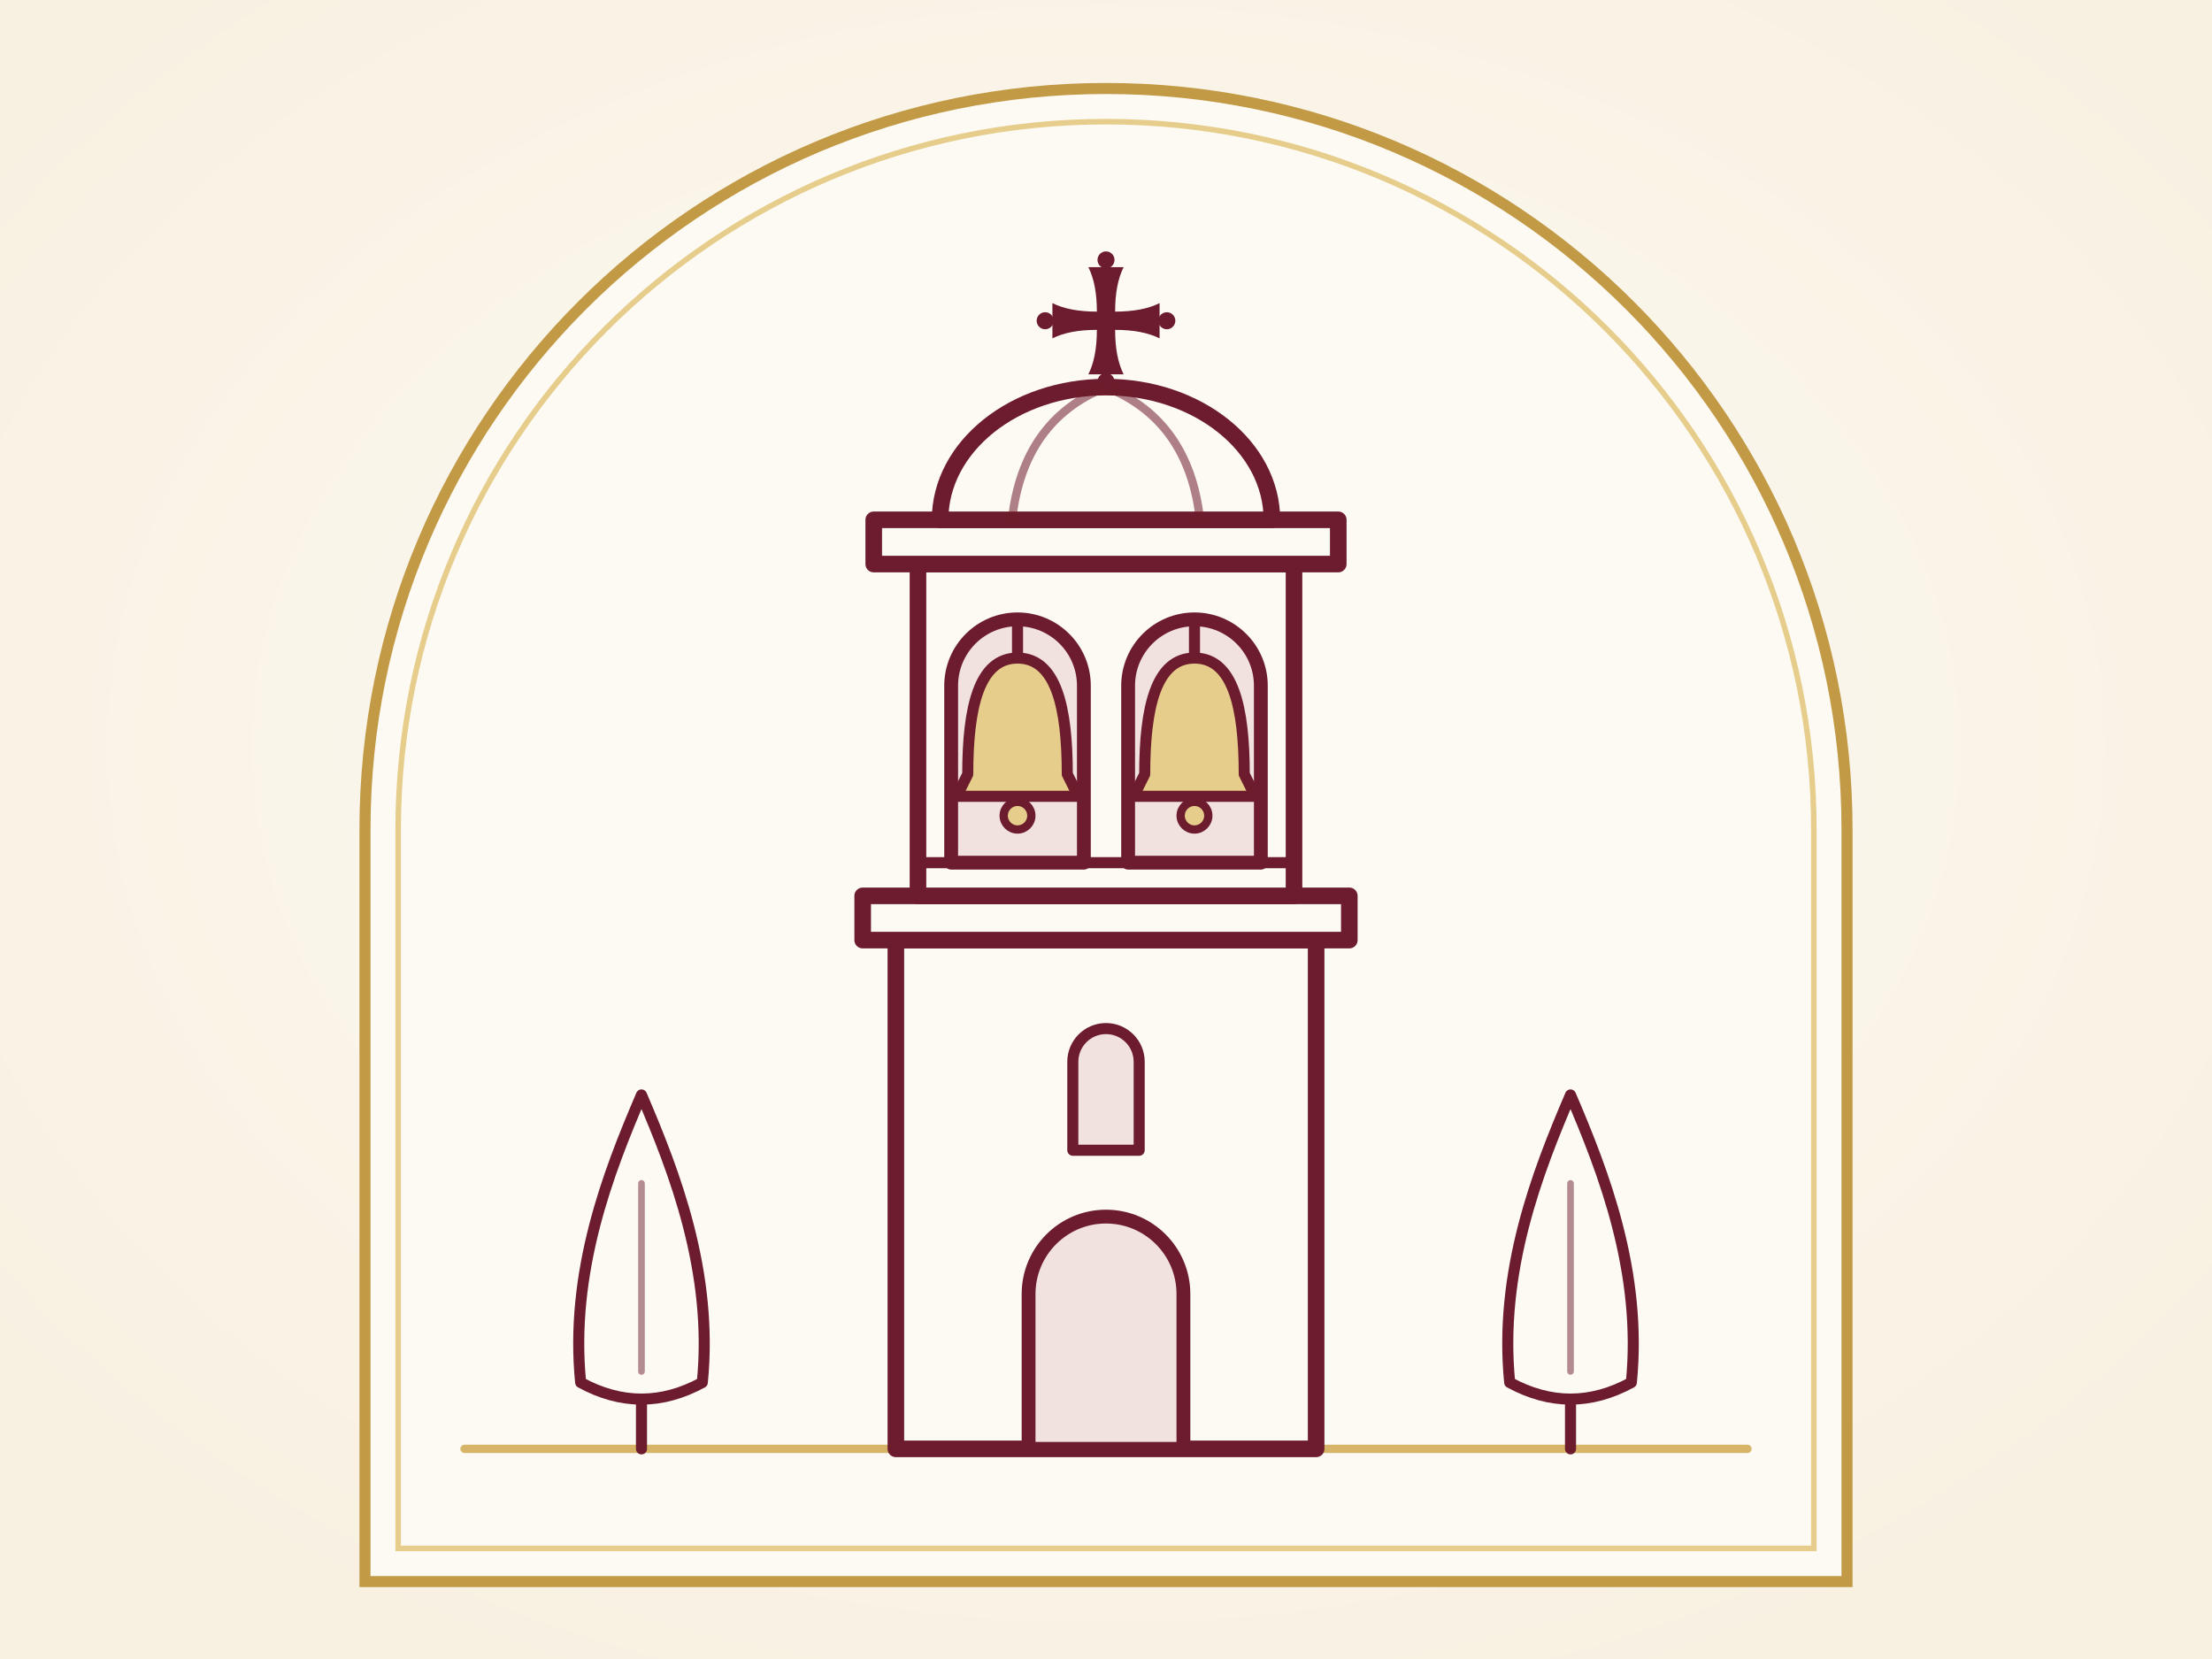
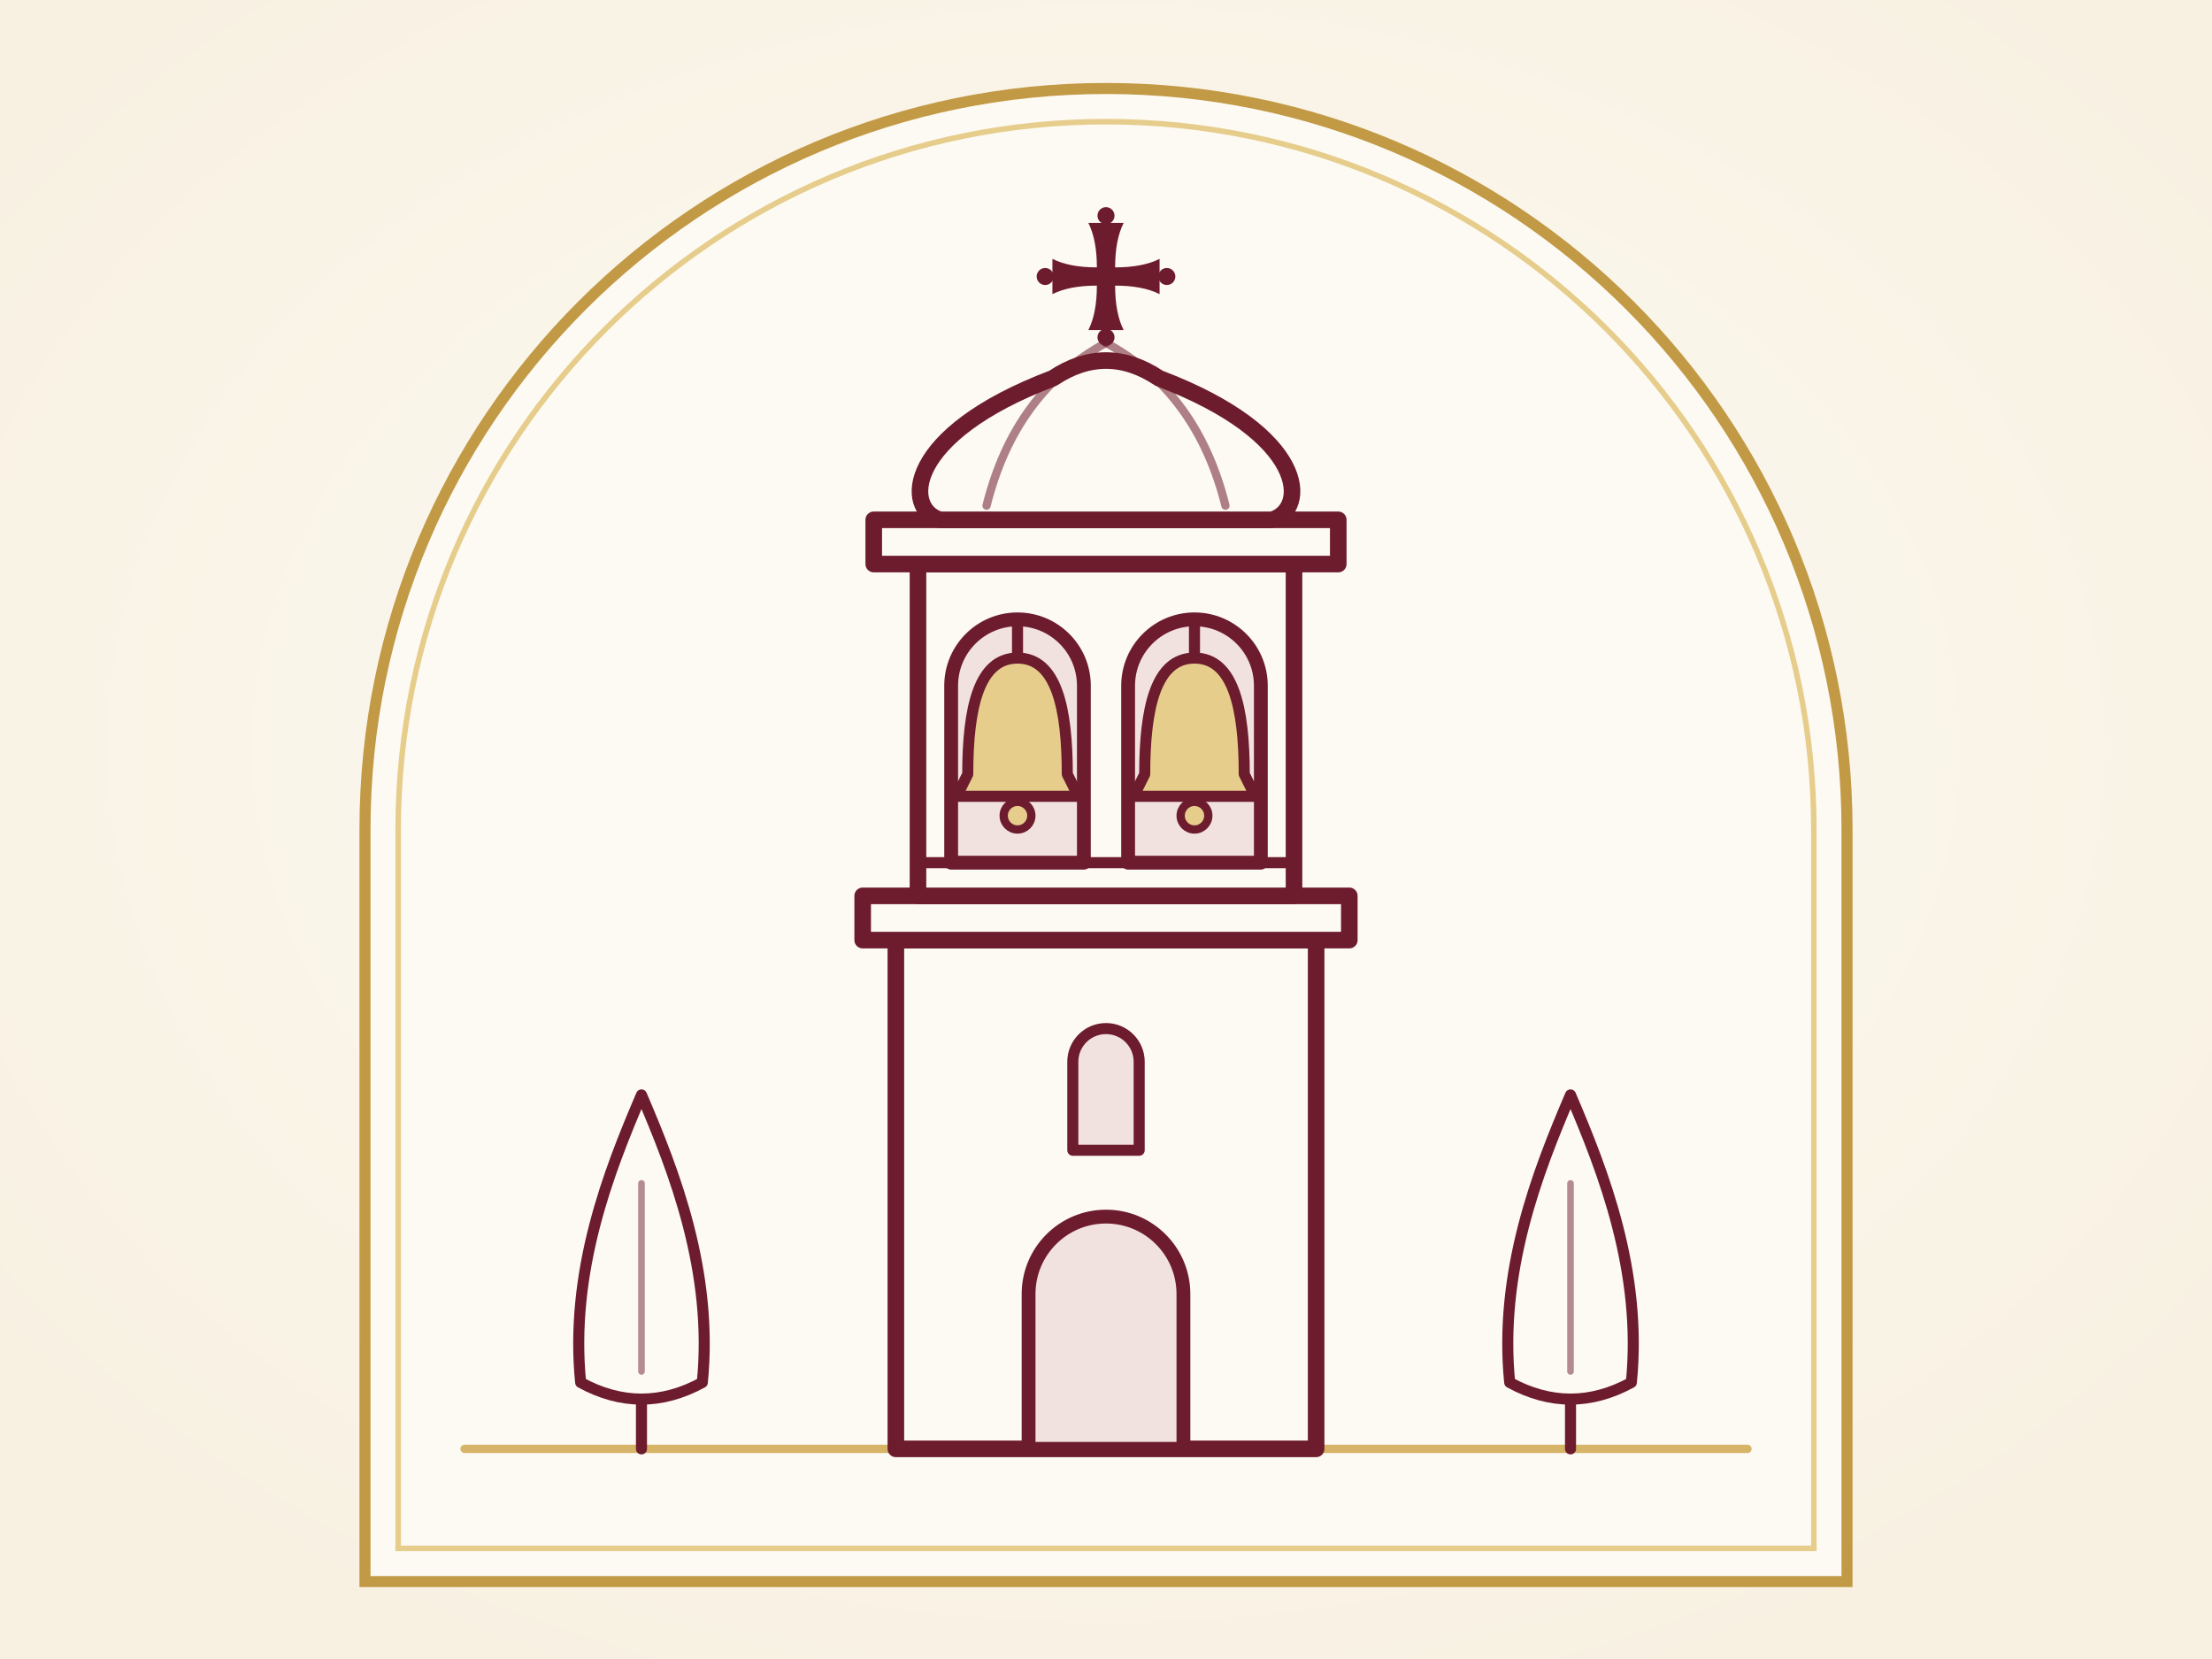
<svg xmlns="http://www.w3.org/2000/svg" viewBox="0 0 400 300" role="img" aria-labelledby="bell-tower-title">
  <defs>
    <radialGradient id="bell-tower-bg" cx="50%" cy="45%" r="62%">
      <stop offset="0" stop-color="#fdfaf3" />
      <stop offset="1" stop-color="#f8f1e2" />
    </radialGradient>
  </defs>
  <rect width="400" height="300" fill="url(#bell-tower-bg)" />
  <path d="M66 286V150A134 134 0 0 1 334 150V286Z" fill="#fdfaf3" stroke="#c29a46" stroke-width="2" />
  <path d="M72 280V150A128 128 0 0 1 328 150V280Z" fill="none" stroke="#e6cd8c" stroke-width="1" />
  <g fill="none" stroke="#6d1c2d" stroke-width="3" stroke-linecap="round" stroke-linejoin="round">
    <line x1="84" y1="262" x2="316" y2="262" stroke="#d6b468" stroke-width="1.5" />
    <path d="M116 198C122 212 129 230 127 250Q116 256 105 250C103 230 110 212 116 198Z" fill="#fdfaf3" stroke-width="2" />
    <path d="M116 214V248" stroke-width="1.2" stroke-opacity="0.5" />
    <line x1="116" y1="253" x2="116" y2="262" stroke-width="2" />
    <path d="M284 198C290 212 297 230 295 250Q284 256 273 250C271 230 278 212 284 198Z" fill="#fdfaf3" stroke-width="2" />
    <path d="M284 214V248" stroke-width="1.2" stroke-opacity="0.5" />
    <line x1="284" y1="253" x2="284" y2="262" stroke-width="2" />
    <rect x="162" y="170" width="76" height="92" fill="#fdfaf3" />
    <path d="M186 262V234A14 14 0 0 1 214 234V262Z" fill="#f2e2df" stroke-width="2.5" />
    <path d="M194 208V192A6 6 0 0 1 206 192V208Z" fill="#f2e2df" stroke-width="2" />
    <rect x="156" y="162" width="88" height="8" fill="#fdfaf3" />
    <rect x="166" y="102" width="68" height="60" fill="#fdfaf3" />
    <path d="M172 156V124A12 12 0 0 1 196 124V156Z" fill="#f2e2df" stroke-width="2.5" />
    <line x1="184" y1="112" x2="184" y2="119" stroke-width="2" />
    <path d="M175 140C175 128 177 119 184 119C191 119 193 128 193 140L195 144H173Z" fill="#e6cd8c" stroke-width="2" />
    <circle cx="184" cy="147.5" r="2.5" fill="#e6cd8c" stroke-width="1.5" />
    <path d="M204 156V124A12 12 0 0 1 228 124V156Z" fill="#f2e2df" stroke-width="2.5" />
    <line x1="216" y1="112" x2="216" y2="119" stroke-width="2" />
    <path d="M207 140C207 128 209 119 216 119C223 119 225 128 225 140L227 144H205Z" fill="#e6cd8c" stroke-width="2" />
    <circle cx="216" cy="147.5" r="2.5" fill="#e6cd8c" stroke-width="1.5" />
    <line x1="166" y1="156" x2="234" y2="156" stroke-width="2" />
    <rect x="158" y="94" width="84" height="8" fill="#fdfaf3" />
-     <path d="M170 94A30 24 0 0 1 230 94Z" fill="#fdfaf3" />
-     <path d="M200 70Q185 76 183 94" stroke-width="1.5" stroke-opacity="0.55" />
-     <path d="M200 70Q215 76 217 94" stroke-width="1.5" stroke-opacity="0.55" />
-     <path d="M198.35 56.35Q198.35 51.36 196.81 48.31L203.19 48.31Q201.65 51.36 201.65 56.35Q206.64 56.35 209.69 54.81L209.69 61.19Q206.64 59.65 201.65 59.65Q201.65 64.64 203.19 67.69L196.81 67.69Q198.35 64.64 198.35 59.65Q193.36 59.65 190.31 61.19L190.31 54.81Q193.36 56.35 198.35 56.35Z" fill="#6d1c2d" stroke="none" />
-     <circle cx="200" cy="47" r="1.54" fill="#6d1c2d" stroke="none" />
-     <circle cx="211" cy="58" r="1.54" fill="#6d1c2d" stroke="none" />
-     <circle cx="200" cy="69" r="1.54" fill="#6d1c2d" stroke="none" />
-     <circle cx="189" cy="58" r="1.54" fill="#6d1c2d" stroke="none" />
+     <path d="M170 94C163.4 92.08 163.4 78.64 190.4 68.4Q200 62 209.6 68.4C236.6 78.64 236.6 92.08 230 94Z" fill="#fdfaf3" />
+     <path d="M200 62Q183.5 70.96 178.4 91.44" stroke-width="1.5" stroke-opacity="0.55" />
+     <path d="M200 62Q216.5 70.96 221.6 91.44" stroke-width="1.5" stroke-opacity="0.55" />
+     <path d="M198.35 48.35Q198.35 43.36 196.81 40.31L203.19 40.31Q201.65 43.36 201.65 48.35Q206.64 48.35 209.69 46.81L209.69 53.19Q206.64 51.65 201.65 51.65Q201.65 56.64 203.19 59.69L196.81 59.69Q198.35 56.64 198.35 51.65Q193.36 51.65 190.31 53.19L190.31 46.81Q193.36 48.35 198.35 48.35Z" fill="#6d1c2d" stroke="none" />
+     <circle cx="200" cy="39" r="1.54" fill="#6d1c2d" stroke="none" />
+     <circle cx="211" cy="50" r="1.54" fill="#6d1c2d" stroke="none" />
+     <circle cx="200" cy="61" r="1.54" fill="#6d1c2d" stroke="none" />
+     <circle cx="189" cy="50" r="1.54" fill="#6d1c2d" stroke="none" />
  </g>
</svg>
